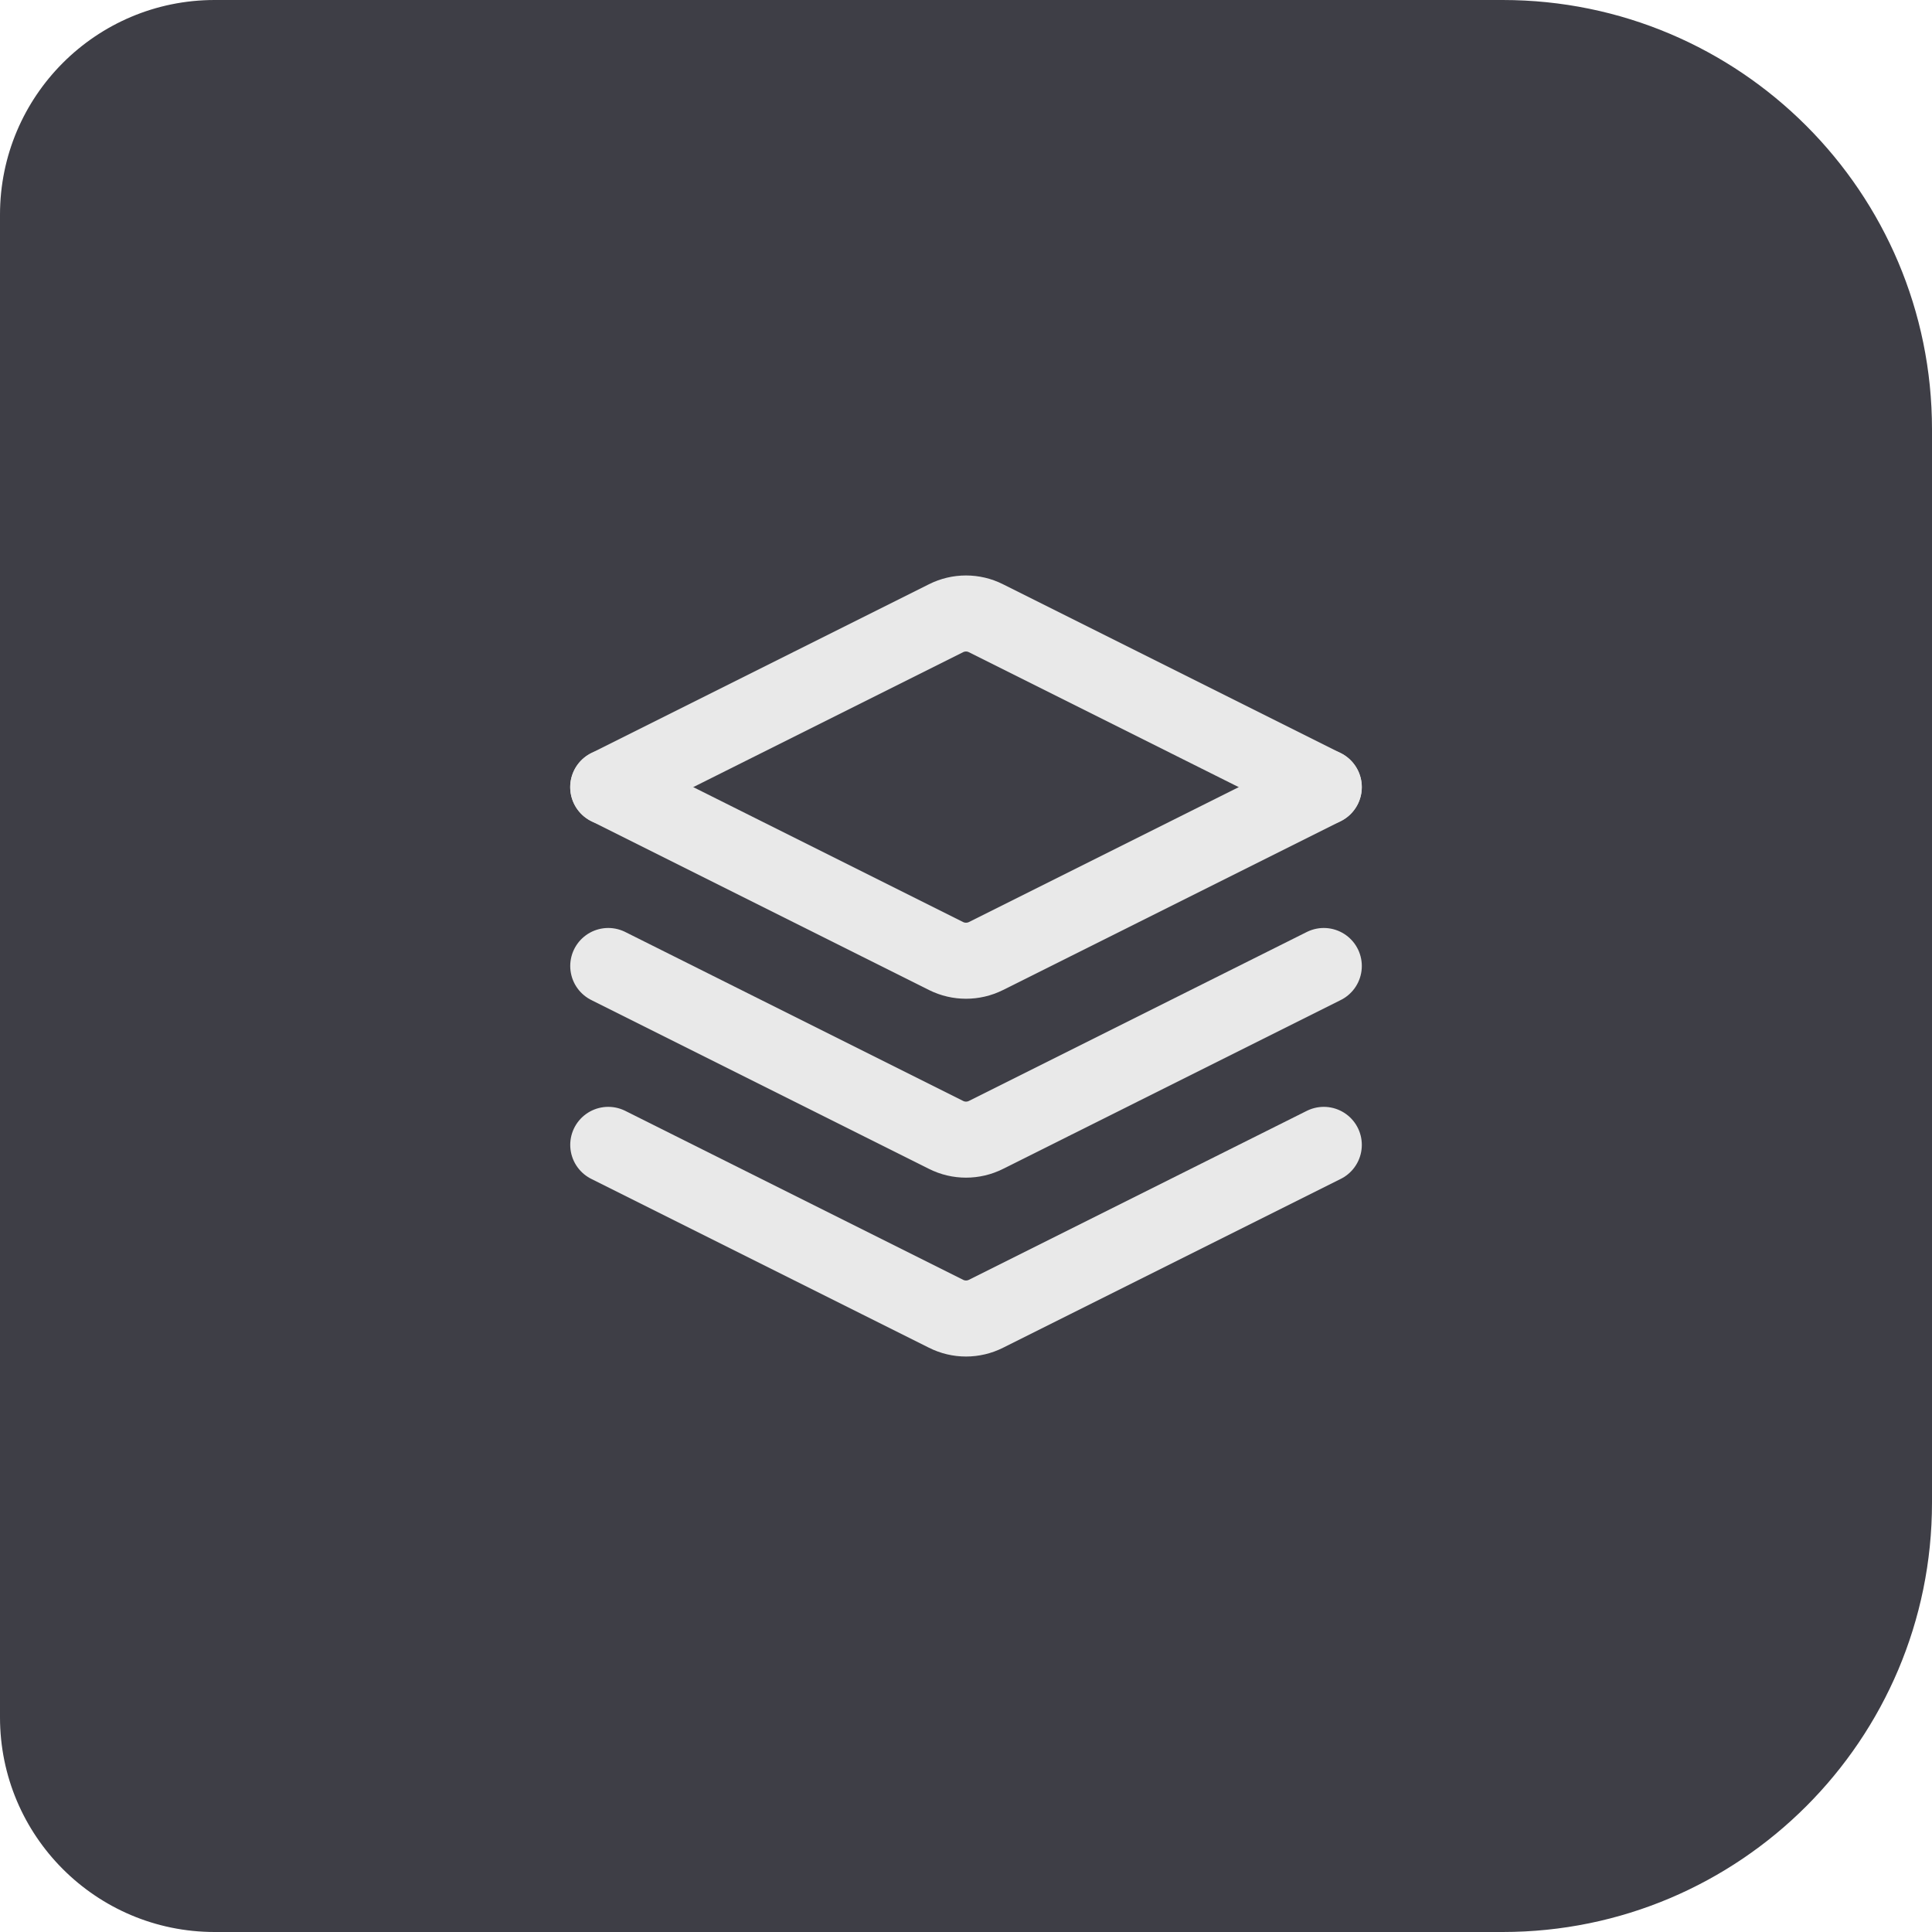
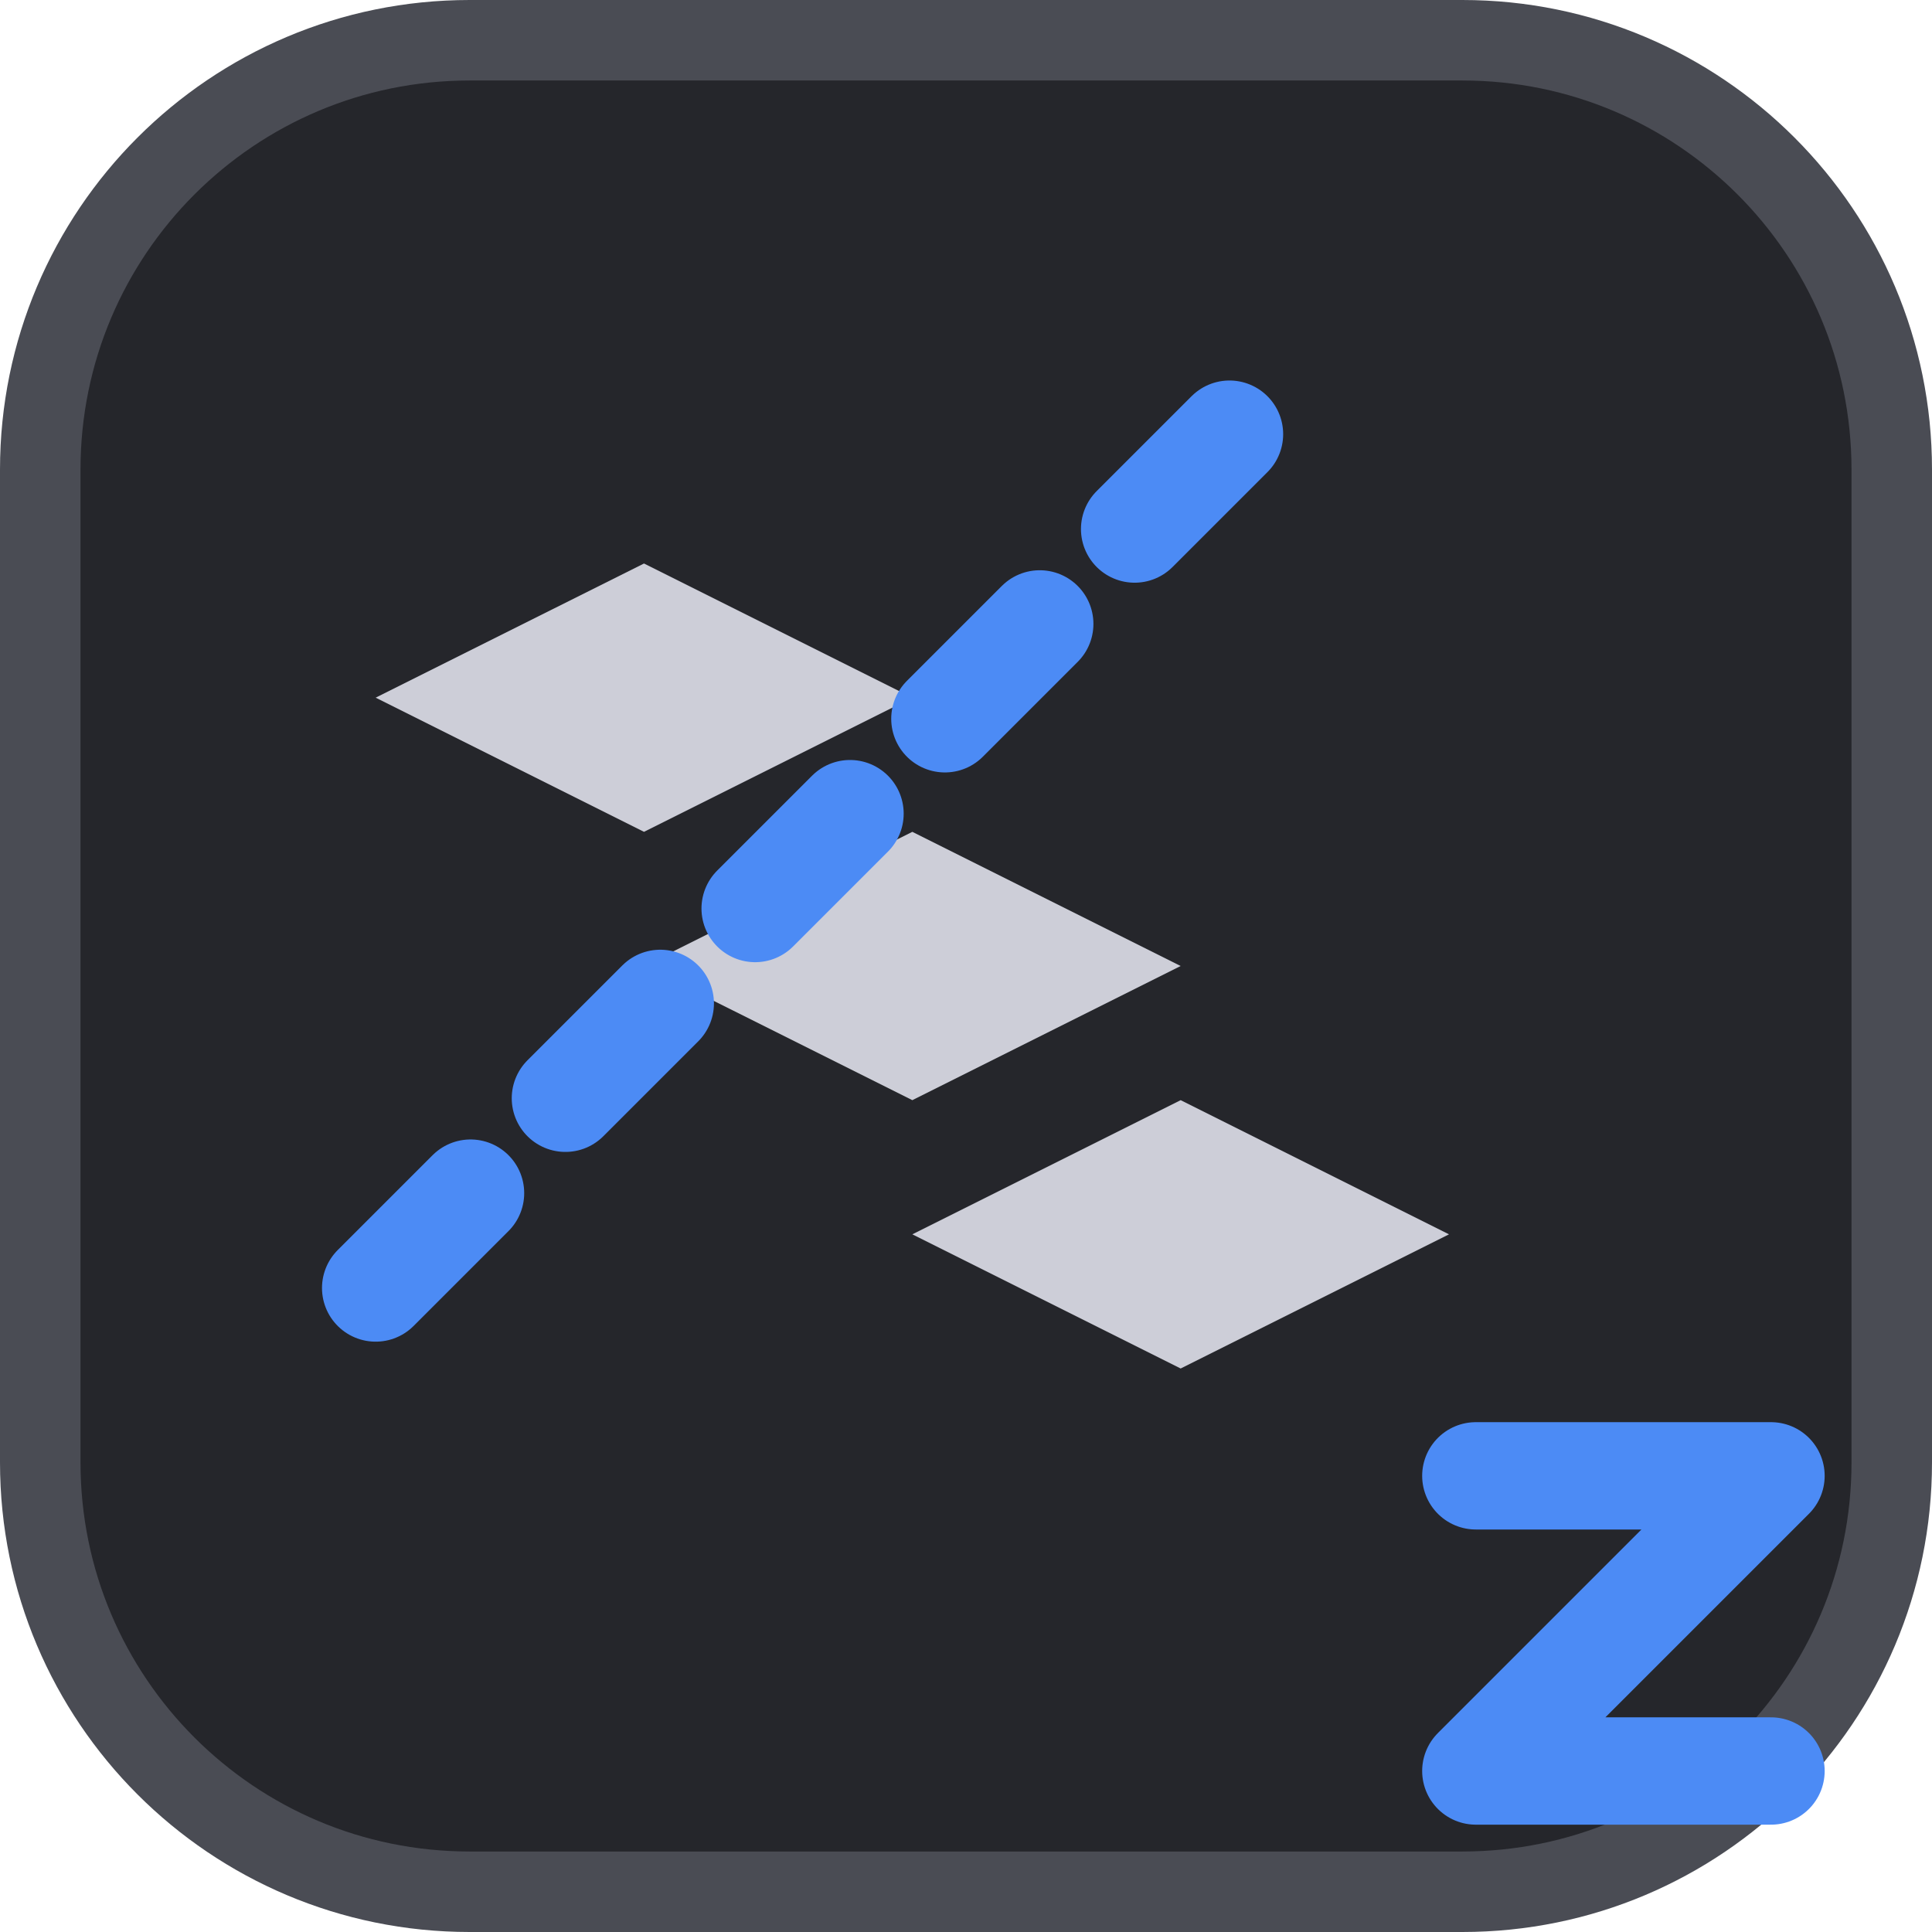
- <svg xmlns="http://www.w3.org/2000/svg" width="36" height="36" viewBox="0 0 36 36" fill="none">
-   <path d="M0 4C0 1.791 1.791 0 4 0H28C32.418 0 36 3.582 36 8V28C36 32.418 32.418 36 28 36H4C1.791 36 0 34.209 0 32V4Z" fill="#3E3E46" />
-   <path d="M24.666 14.667L18.372 11.52C18.138 11.402 17.862 11.402 17.627 11.52L11.333 14.667" stroke="#E9E9E9" stroke-width="1.417" stroke-linecap="round" />
-   <path d="M11.334 14.667L17.628 17.814C17.862 17.931 18.138 17.931 18.373 17.814L24.667 14.667" stroke="#E9E9E9" stroke-width="1.417" stroke-linecap="round" />
-   <path d="M11.334 18L17.628 21.147C17.862 21.265 18.138 21.265 18.373 21.147L24.667 18" stroke="#E9E9E9" stroke-width="1.417" stroke-linecap="round" />
-   <path d="M11.334 21.333L17.628 24.48C17.862 24.598 18.138 24.598 18.373 24.48L24.667 21.333" stroke="#E9E9E9" stroke-width="1.417" stroke-linecap="round" />
+ <svg xmlns="http://www.w3.org/2000/svg" width="36" height="36" viewBox="0 0 36 36" fill="none" role="img">
+   <rect x="0.75" y="0.75" width="34.5" height="34.5" rx="8" fill="#25262B" stroke="#4A4C54" stroke-width="1.5" />
+   <polygon points="7,13 12,10.5 17,13 12,15.5" fill="#CDCED8" />
+   <polygon points="12,18 17,15.5 22,18 17,20.5" fill="#CDCED8" />
+   <polygon points="17,23 22,20.5 27,23 22,25.5" fill="#CDCED8" />
+   <path d="M7 24L24 7" stroke="#4C8BF5" stroke-width="2" stroke-linecap="round" stroke-dasharray="2.5 2.5" />
+   <path d="M27.5 27.5H33L27.5 33H33" stroke="#4C8BF5" stroke-width="2" stroke-linecap="round" stroke-linejoin="round" />
</svg>
